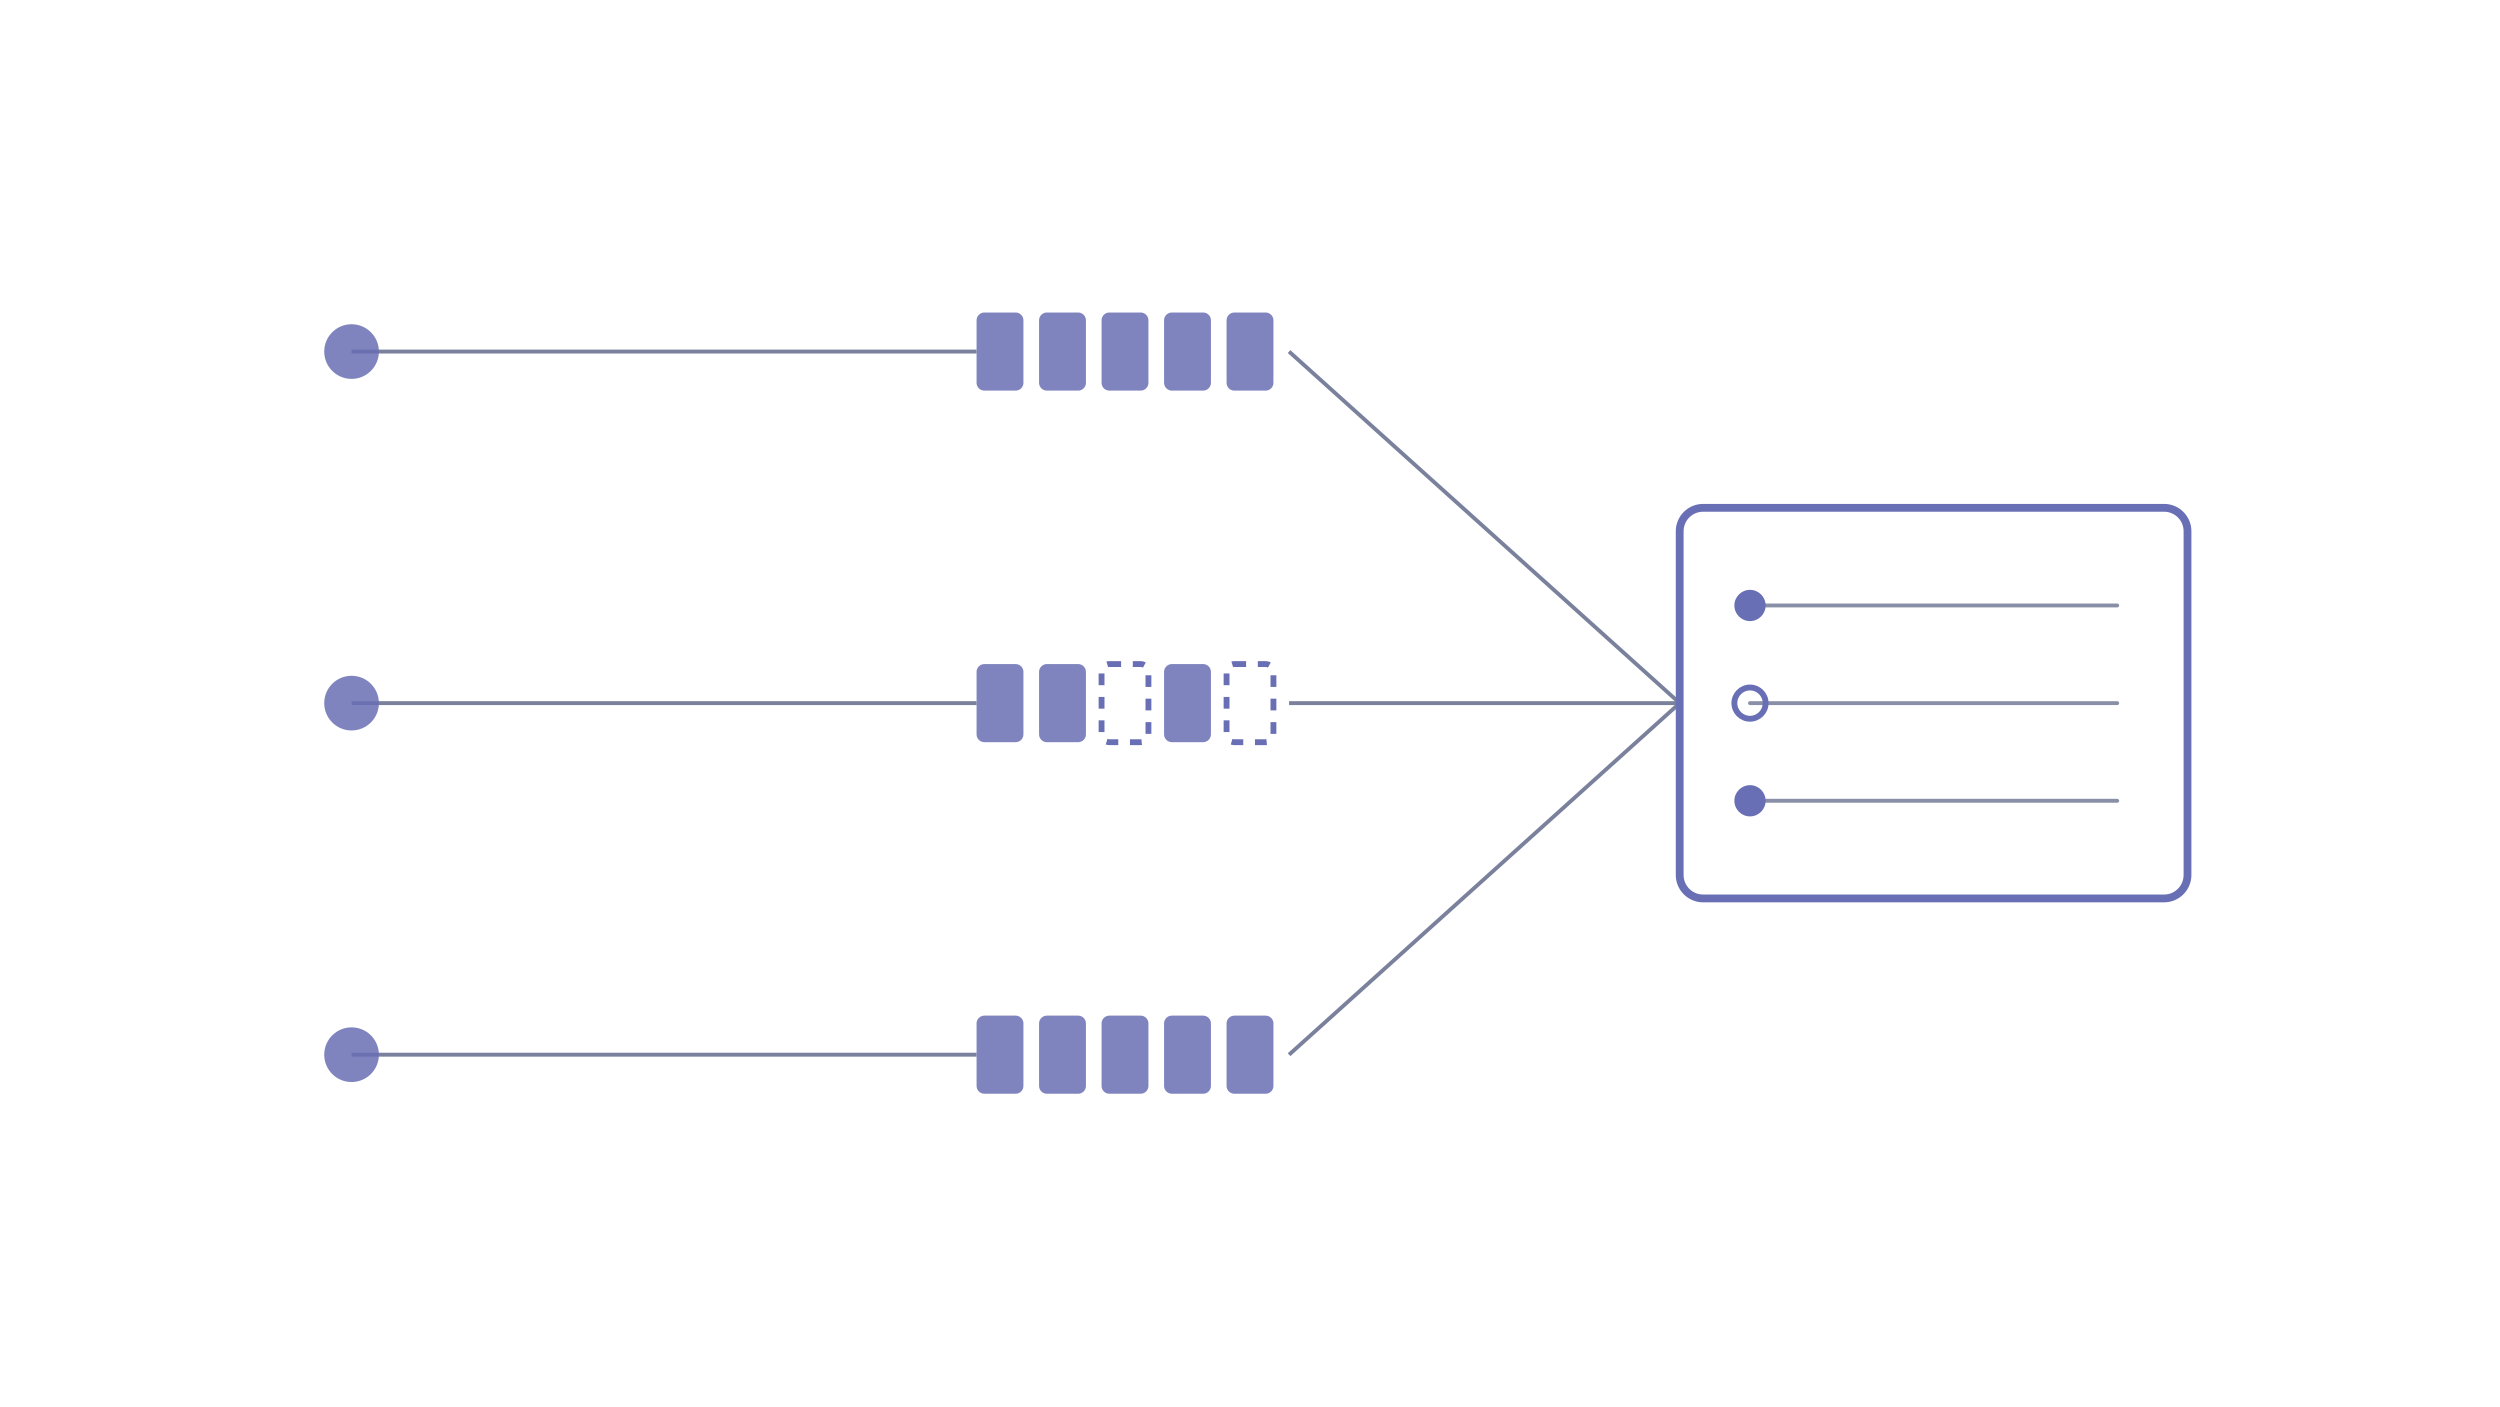
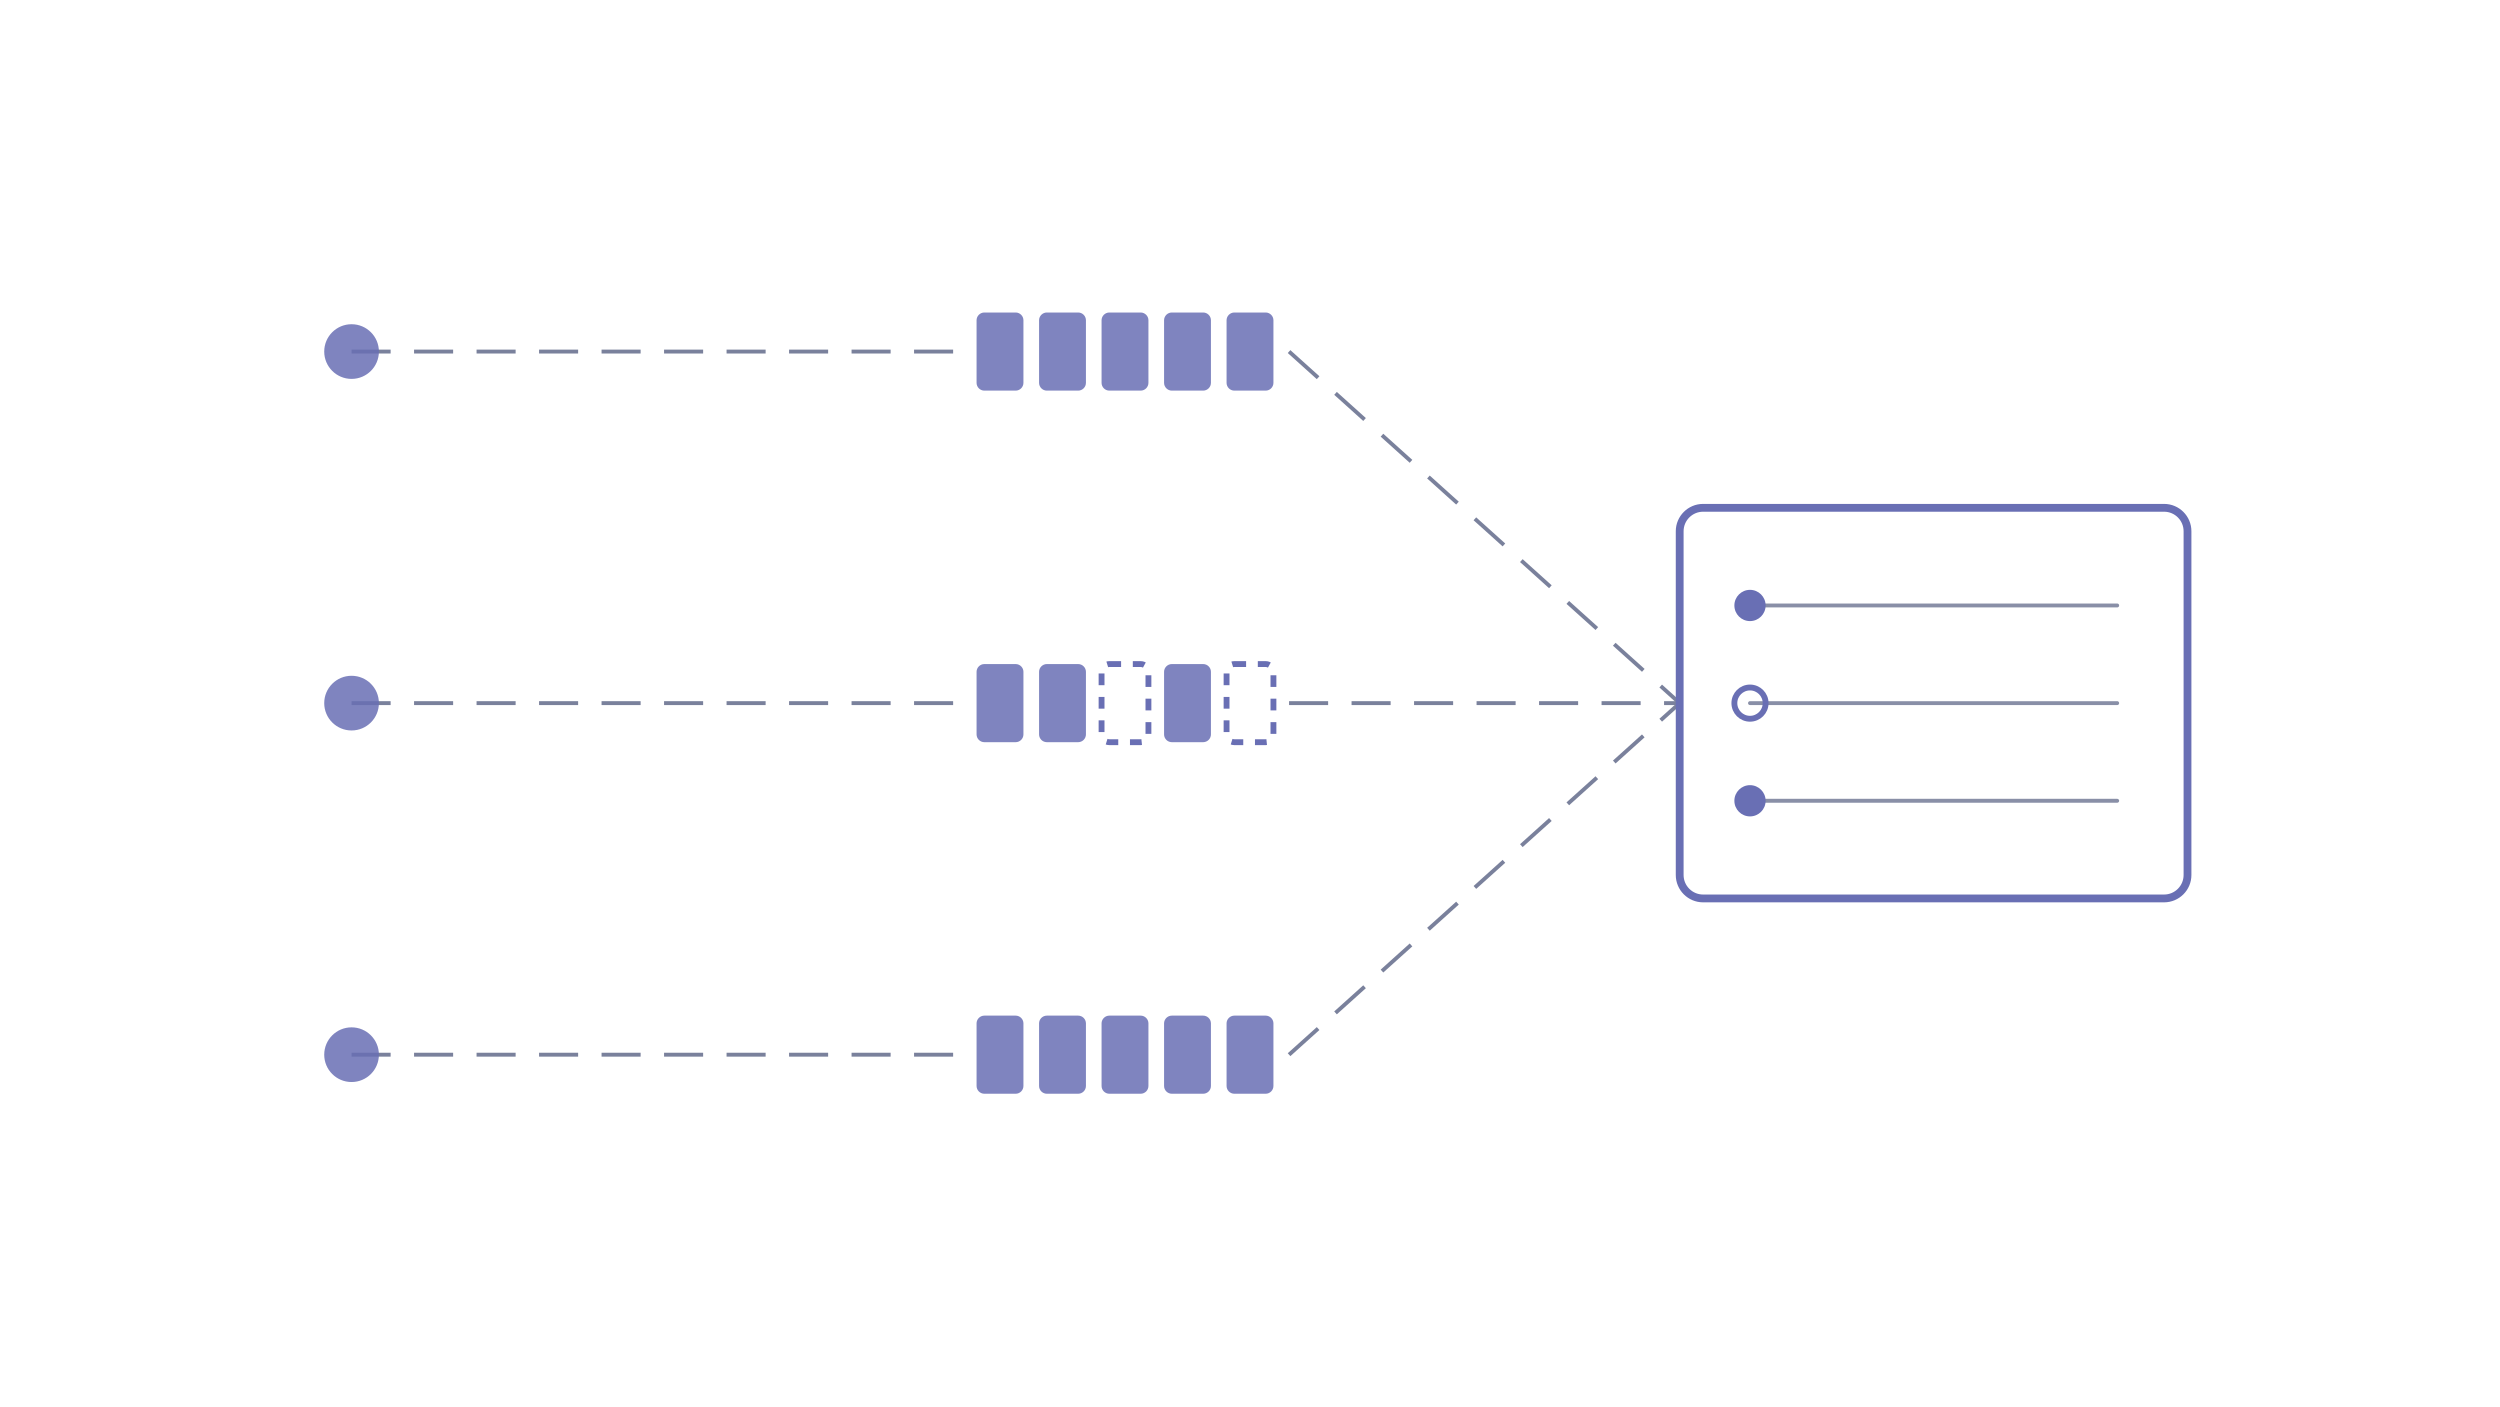
<svg xmlns="http://www.w3.org/2000/svg" viewBox="0 0 640 360" width="640" height="360" role="img" aria-label="Agent projects each carrying a short register of declared fields, feeding one monitoring view where filled fields are solid and missing fields show as open gaps">
-   <g stroke="#6b7391" stroke-width="1" opacity="0.9">
+   <style>
+     /* Connectors carry a slow dash so the diagram reads as flowing left to right. */
+     .flow {
+       stroke-dasharray: 10 6;
+       animation: flow 0.8s linear infinite;
+       @media (prefers-reduced-motion: reduce) {
+         stroke-dasharray: none;
+         animation: none;
+       }
+     }
+     @keyframes flow { to { stroke-dashoffset: -16; } }
+   </style>
+   <g class="flow" stroke="#6b7391" stroke-width="1" opacity="0.9">
    <line x1="90" y1="90" x2="250" y2="90" />
    <line x1="90" y1="180" x2="250" y2="180" />
    <line x1="90" y1="270" x2="250" y2="270" />
    <line x1="330" y1="90" x2="430" y2="180" />
    <line x1="330" y1="180" x2="430" y2="180" />
    <line x1="330" y1="270" x2="430" y2="180" />
  </g>
  <g fill="#696fb4" opacity="0.85">
    <circle cx="90" cy="90" r="7" />
    <circle cx="90" cy="180" r="7" />
    <circle cx="90" cy="270" r="7" />
  </g>
  <g fill="#696fb4" opacity="0.85">
    <rect x="250" y="80" width="12" height="20" rx="2" />
    <rect x="266" y="80" width="12" height="20" rx="2" />
    <rect x="282" y="80" width="12" height="20" rx="2" />
    <rect x="298" y="80" width="12" height="20" rx="2" />
    <rect x="314" y="80" width="12" height="20" rx="2" />
    <rect x="250" y="170" width="12" height="20" rx="2" />
    <rect x="266" y="170" width="12" height="20" rx="2" />
    <rect x="298" y="170" width="12" height="20" rx="2" />
    <rect x="250" y="260" width="12" height="20" rx="2" />
    <rect x="266" y="260" width="12" height="20" rx="2" />
    <rect x="282" y="260" width="12" height="20" rx="2" />
    <rect x="298" y="260" width="12" height="20" rx="2" />
    <rect x="314" y="260" width="12" height="20" rx="2" />
  </g>
  <g fill="none" stroke="#696fb4" stroke-width="1.5" stroke-dasharray="3 3">
    <rect x="282" y="170" width="12" height="20" rx="2" />
    <rect x="314" y="170" width="12" height="20" rx="2" />
  </g>
  <rect x="430" y="130" width="130" height="100" rx="6" fill="none" stroke="#696fb4" stroke-width="2" />
  <g stroke="#6b7391" stroke-width="1" opacity="0.8" stroke-linecap="round">
    <line x1="448" y1="155" x2="542" y2="155" />
    <line x1="448" y1="180" x2="542" y2="180" />
    <line x1="448" y1="205" x2="542" y2="205" />
  </g>
  <g fill="#696fb4">
    <circle cx="448" cy="155" r="4" />
    <circle cx="448" cy="205" r="4" />
  </g>
  <circle cx="448" cy="180" r="4" fill="none" stroke="#696fb4" stroke-width="1.5" />
</svg>
